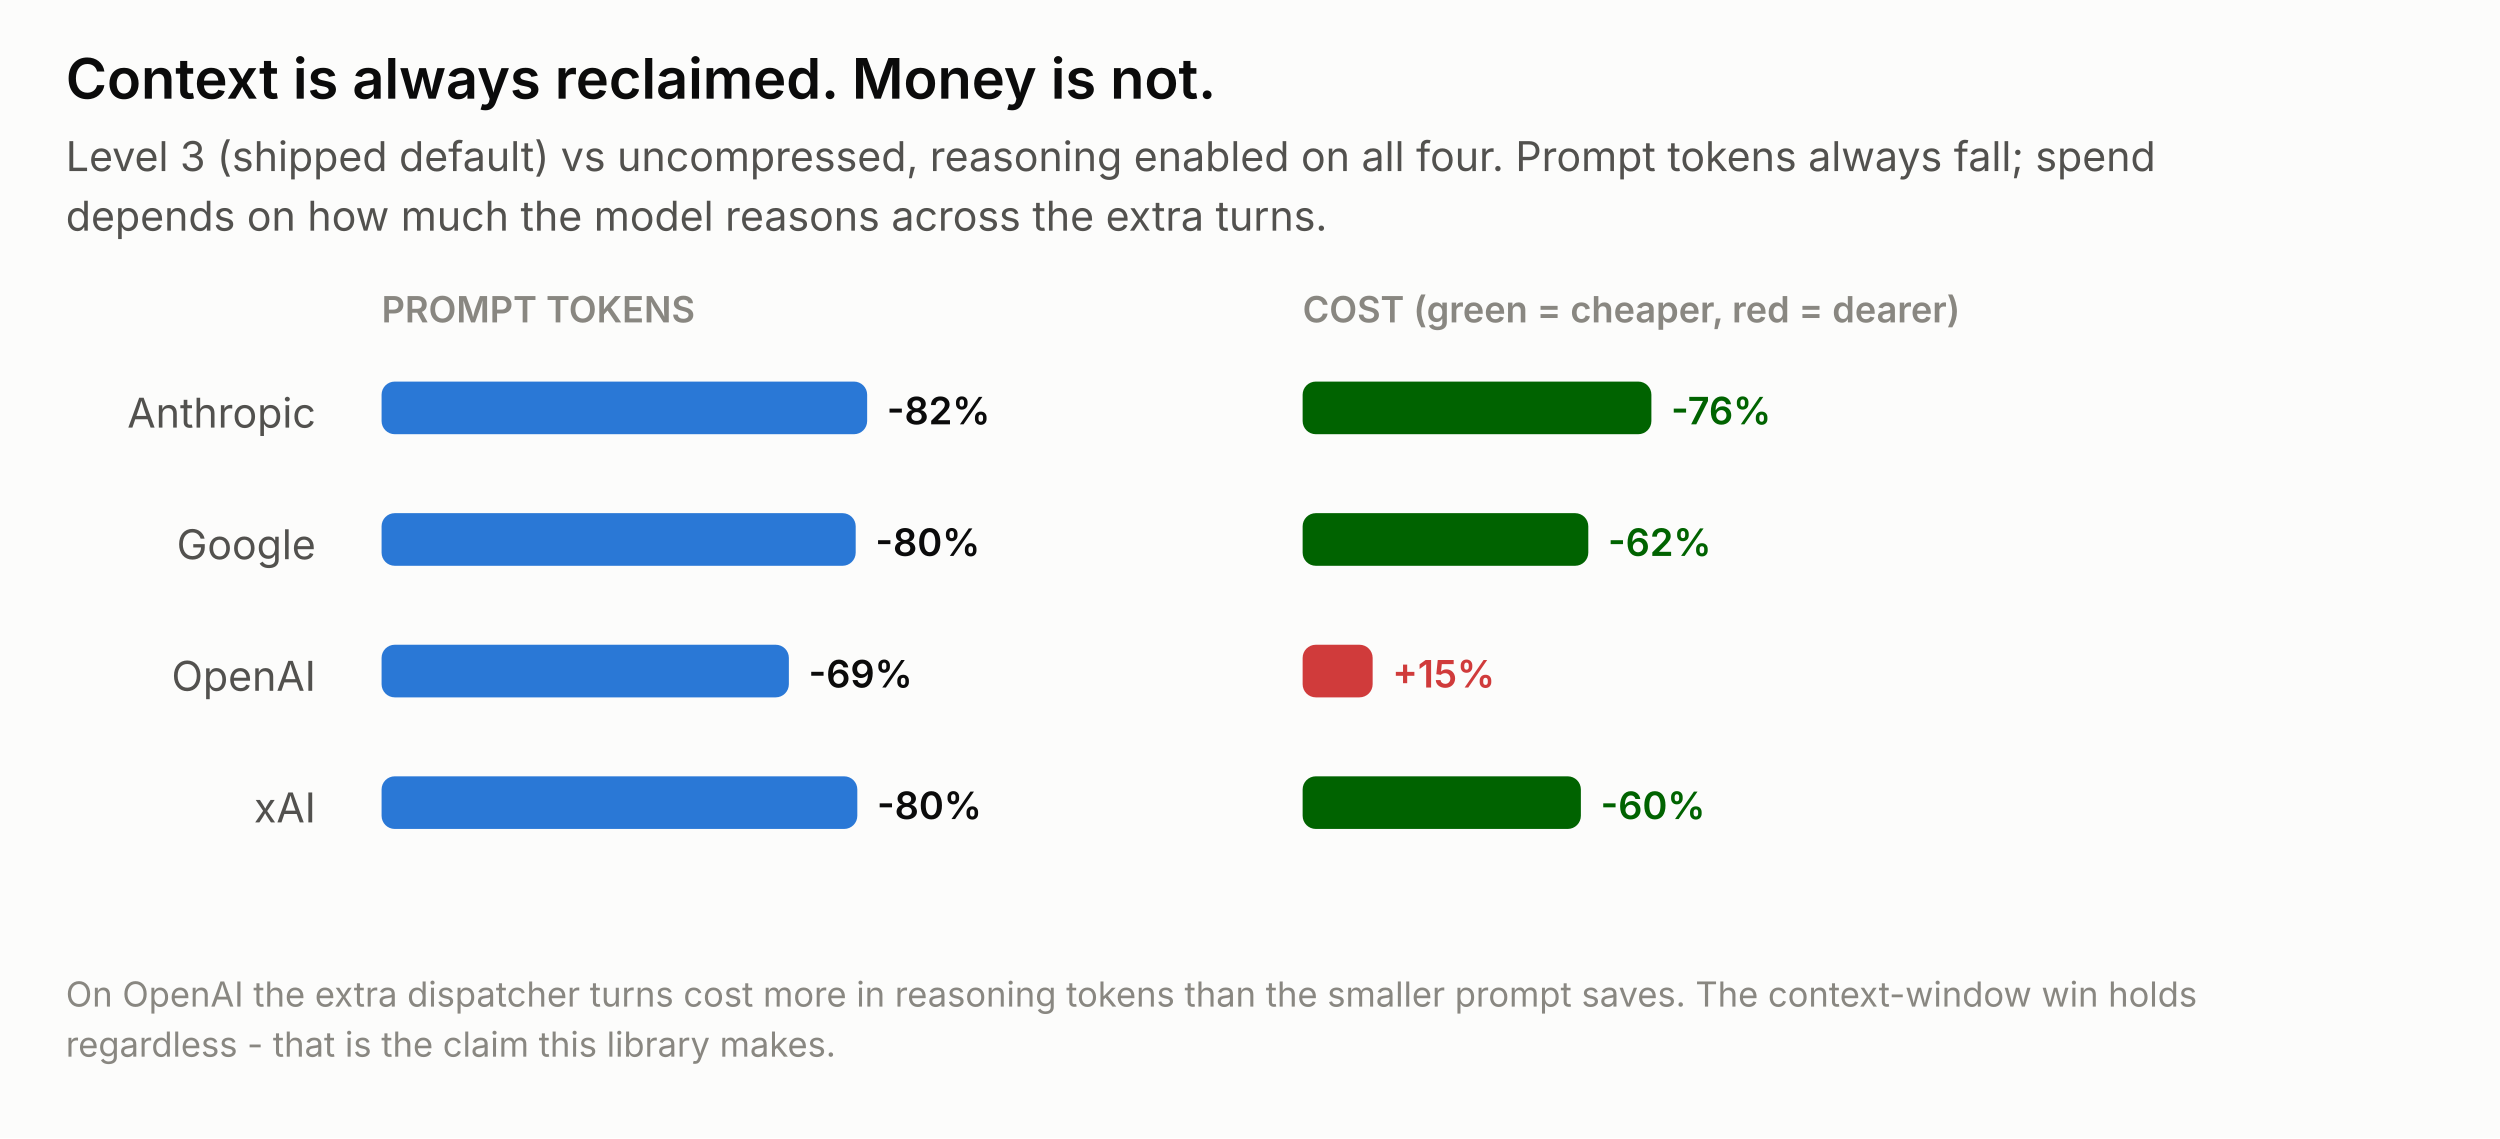
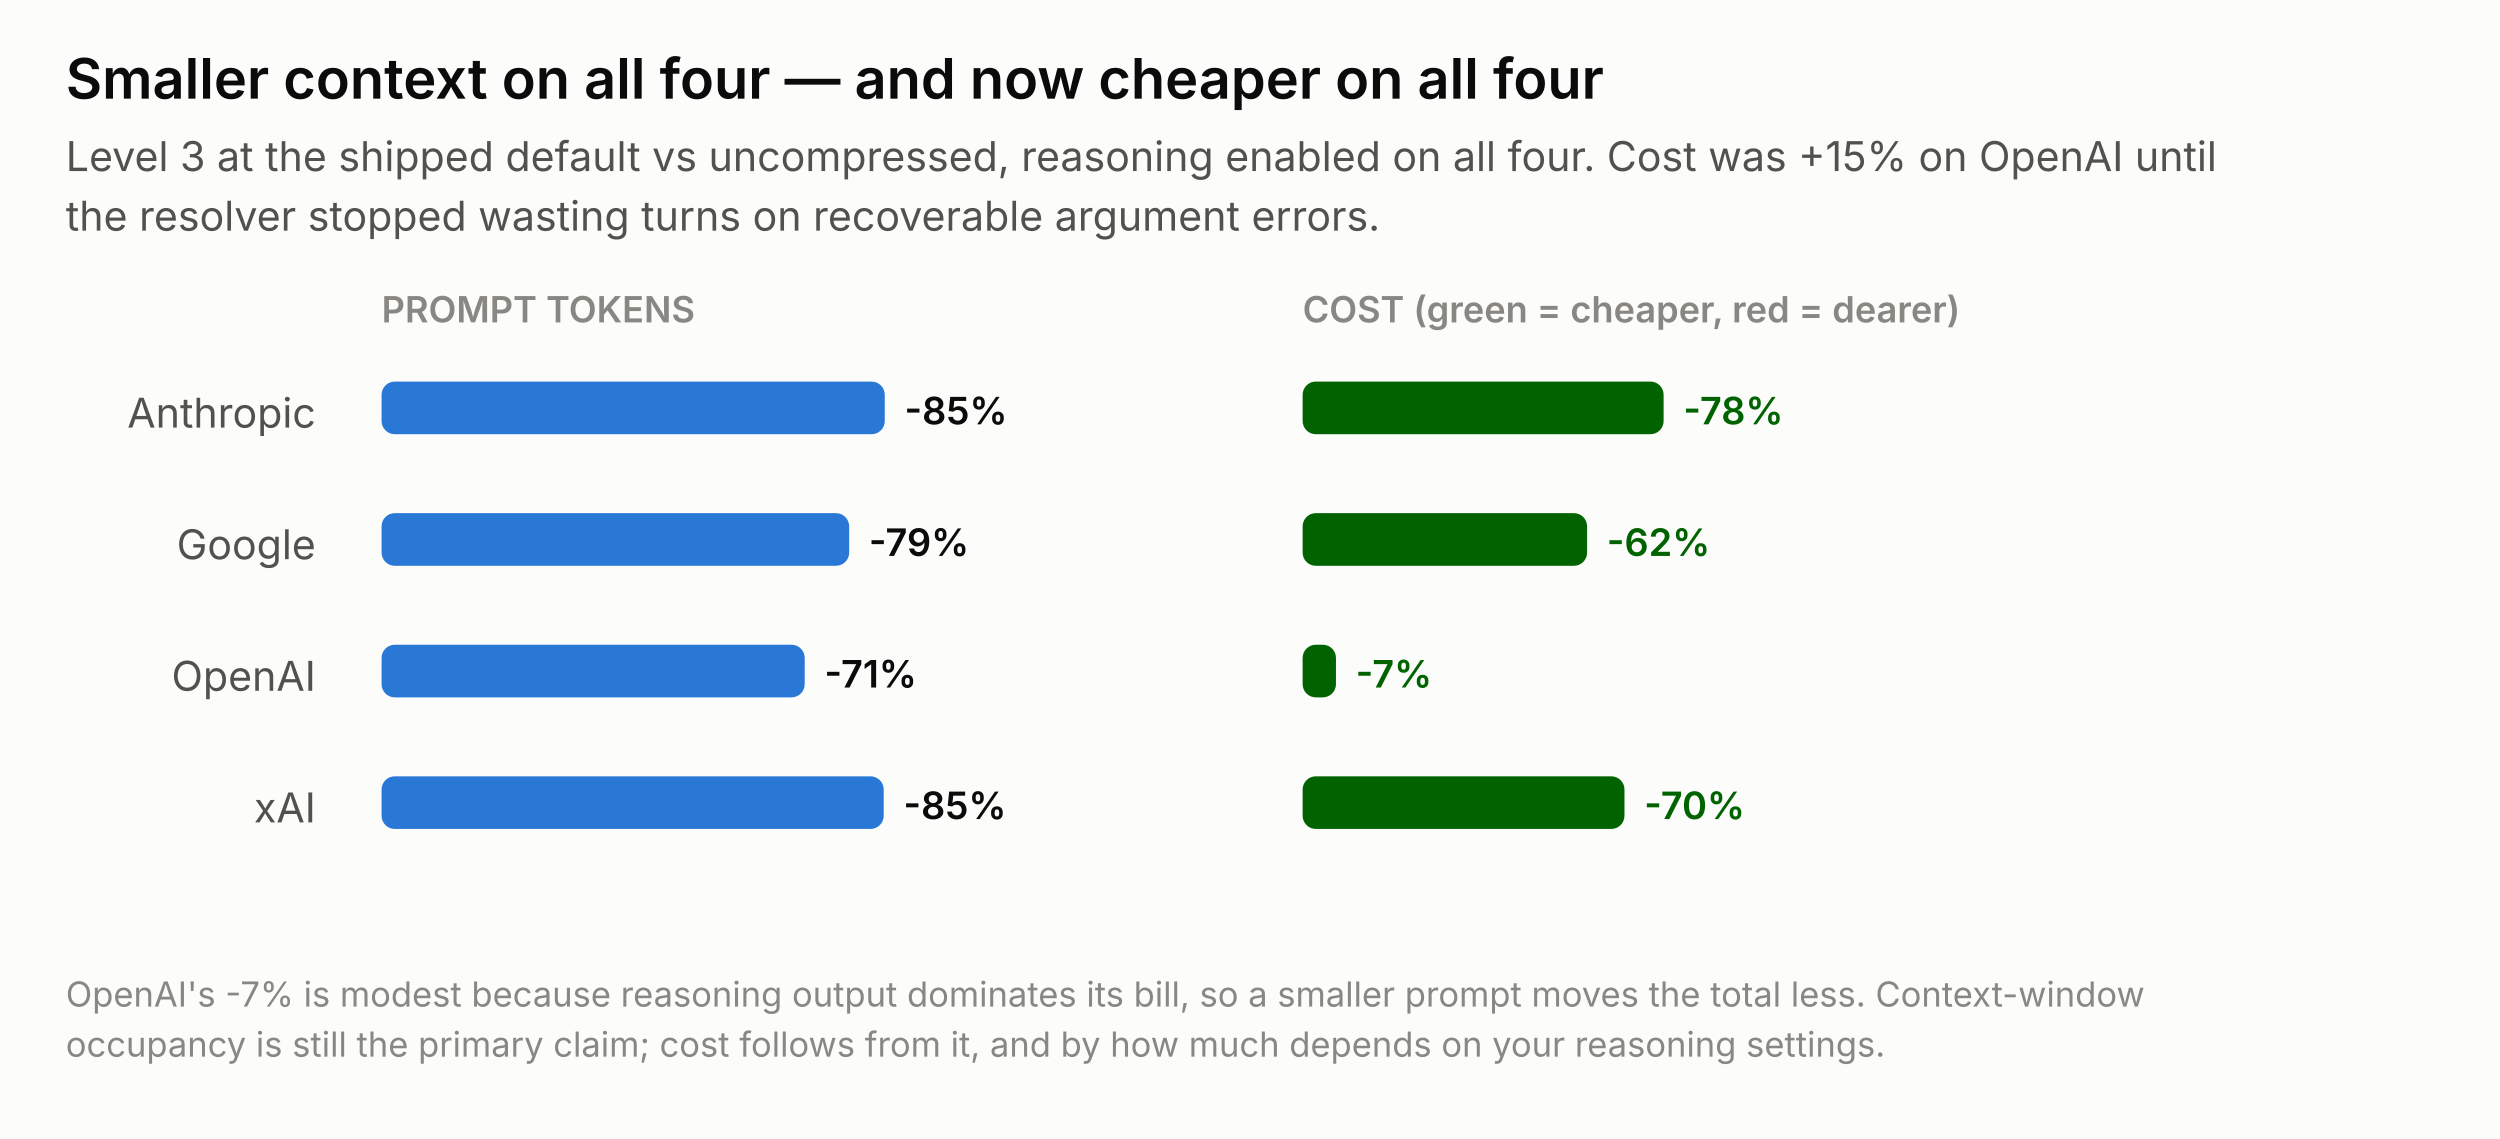
<svg xmlns="http://www.w3.org/2000/svg" width="760" height="346" viewBox="0 0 760 346" role="img" aria-label="Prompt token reduction versus cost change by provider">
  <rect width="760" height="346" fill="#fcfcfb" />
-   <text x="20" y="30" font-family="system-ui,-apple-system,'Segoe UI',sans-serif" font-size="17" font-weight="600" fill="#0b0b0b">Context is always reclaimed. Money is not.</text>
+   <text x="20" y="30" font-family="system-ui,-apple-system,'Segoe UI',sans-serif" font-size="17" font-weight="600" fill="#0b0b0b">Smaller context on all four — and now cheaper on all four</text>
  <text x="20" y="52" font-family="system-ui,-apple-system,'Segoe UI',sans-serif" font-size="12.5" fill="#52514e">
-     <tspan x="20" dy="0">Level 3 (shipped default) vs uncompressed, reasoning enabled on all four. Prompt tokens always fall; spend</tspan>
-     <tspan x="20" dy="18.125">depends on how much the model reasons across the extra turns.</tspan>
+     <tspan x="20" dy="0">Level 3 at the shipped default vs uncompressed, reasoning enabled on all four. Cost was +15% on OpenAI until</tspan>
+     <tspan x="20" dy="18.125">the resolver stopped wasting turns on recoverable argument errors.</tspan>
  </text>
  <text x="116" y="98" font-family="system-ui,-apple-system,'Segoe UI',sans-serif" font-size="11" font-weight="600" fill="#898781">PROMPT TOKENS</text>
  <text x="396" y="98" font-family="system-ui,-apple-system,'Segoe UI',sans-serif" font-size="11" font-weight="600" fill="#898781">COST (green = cheaper, red = dearer)</text>
  <text x="96" y="130" font-family="system-ui,-apple-system,'Segoe UI',sans-serif" font-size="12.5" fill="#52514e" text-anchor="end">Anthropic</text>
-   <rect x="116" y="116" width="147.615" height="16" rx="4" fill="#2a78d6" />
-   <text x="269.615" y="129" font-family="system-ui,-apple-system,'Segoe UI',sans-serif" font-size="11.5" font-weight="600" fill="#0b0b0b">-82%</text>
-   <rect x="396" y="116" width="106.023" height="16" rx="4" fill="#006300" />
-   <text x="508.023" y="129" font-family="system-ui,-apple-system,'Segoe UI',sans-serif" font-size="11.5" font-weight="600" fill="#006300">-76%</text>
+   <rect x="116" y="116" width="152.966" height="16" rx="4" fill="#2a78d6" />
+   <text x="274.966" y="129" font-family="system-ui,-apple-system,'Segoe UI',sans-serif" font-size="11.5" font-weight="600" fill="#0b0b0b">-85%</text>
+   <rect x="396" y="116" width="109.737" height="16" rx="4" fill="#006300" />
+   <text x="511.737" y="129" font-family="system-ui,-apple-system,'Segoe UI',sans-serif" font-size="11.5" font-weight="600" fill="#006300">-78%</text>
  <text x="96" y="170" font-family="system-ui,-apple-system,'Segoe UI',sans-serif" font-size="12.5" fill="#52514e" text-anchor="end">Google</text>
-   <rect x="116" y="156" width="144.132" height="16" rx="4" fill="#2a78d6" />
-   <text x="266.132" y="169" font-family="system-ui,-apple-system,'Segoe UI',sans-serif" font-size="11.5" font-weight="600" fill="#0b0b0b">-80%</text>
-   <rect x="396" y="156" width="86.844" height="16" rx="4" fill="#006300" />
-   <text x="488.844" y="169" font-family="system-ui,-apple-system,'Segoe UI',sans-serif" font-size="11.5" font-weight="600" fill="#006300">-62%</text>
+   <rect x="116" y="156" width="142.147" height="16" rx="4" fill="#2a78d6" />
+   <text x="264.147" y="169" font-family="system-ui,-apple-system,'Segoe UI',sans-serif" font-size="11.5" font-weight="600" fill="#0b0b0b">-79%</text>
+   <rect x="396" y="156" width="86.476" height="16" rx="4" fill="#006300" />
+   <text x="488.476" y="169" font-family="system-ui,-apple-system,'Segoe UI',sans-serif" font-size="11.5" font-weight="600" fill="#006300">-62%</text>
  <text x="96" y="210" font-family="system-ui,-apple-system,'Segoe UI',sans-serif" font-size="12.5" fill="#52514e" text-anchor="end">OpenAI</text>
-   <rect x="116" y="196" width="123.818" height="16" rx="4" fill="#2a78d6" />
-   <text x="245.818" y="209" font-family="system-ui,-apple-system,'Segoe UI',sans-serif" font-size="11.5" font-weight="600" fill="#0b0b0b">-69%</text>
-   <rect x="396" y="196" width="21.286" height="16" rx="4" fill="#d03b3b" />
-   <text x="423.286" y="209" font-family="system-ui,-apple-system,'Segoe UI',sans-serif" font-size="11.5" font-weight="600" fill="#d03b3b">+15%</text>
+   <rect x="116" y="196" width="128.632" height="16" rx="4" fill="#2a78d6" />
+   <text x="250.632" y="209" font-family="system-ui,-apple-system,'Segoe UI',sans-serif" font-size="11.5" font-weight="600" fill="#0b0b0b">-71%</text>
+   <rect x="396" y="196" width="10.132" height="16" rx="4" fill="#006300" />
+   <text x="412.132" y="209" font-family="system-ui,-apple-system,'Segoe UI',sans-serif" font-size="11.5" font-weight="600" fill="#006300">-7%</text>
  <text x="96" y="250" font-family="system-ui,-apple-system,'Segoe UI',sans-serif" font-size="12.5" fill="#52514e" text-anchor="end">xAI</text>
-   <rect x="116" y="236" width="144.624" height="16" rx="4" fill="#2a78d6" />
-   <text x="266.624" y="249" font-family="system-ui,-apple-system,'Segoe UI',sans-serif" font-size="11.5" font-weight="600" fill="#0b0b0b">-80%</text>
-   <rect x="396" y="236" width="84.587" height="16" rx="4" fill="#006300" />
-   <text x="486.587" y="249" font-family="system-ui,-apple-system,'Segoe UI',sans-serif" font-size="11.5" font-weight="600" fill="#006300">-60%</text>
+   <rect x="116" y="236" width="152.647" height="16" rx="4" fill="#2a78d6" />
+   <text x="274.647" y="249" font-family="system-ui,-apple-system,'Segoe UI',sans-serif" font-size="11.5" font-weight="600" fill="#0b0b0b">-85%</text>
+   <rect x="396" y="236" width="97.838" height="16" rx="4" fill="#006300" />
+   <text x="499.838" y="249" font-family="system-ui,-apple-system,'Segoe UI',sans-serif" font-size="11.5" font-weight="600" fill="#006300">-70%</text>
  <text x="20" y="306" font-family="system-ui,-apple-system,'Segoe UI',sans-serif" font-size="10.5" fill="#898781">
-     <tspan x="20" dy="0">On OpenAI the extra dispatcher turns cost more in reasoning tokens than the smaller prompt saves. The context-window win holds</tspan>
-     <tspan x="20" dy="15.225">regardless - that is the claim this library makes.</tspan>
+     <tspan x="20" dy="0">OpenAI's -7% is modest because reasoning output dominates its bill, so a smaller prompt moves the total less. Context-window</tspan>
+     <tspan x="20" dy="15.225">occupancy is still the primary claim; cost follows from it, and by how much depends on your reasoning settings.</tspan>
  </text>
</svg>
